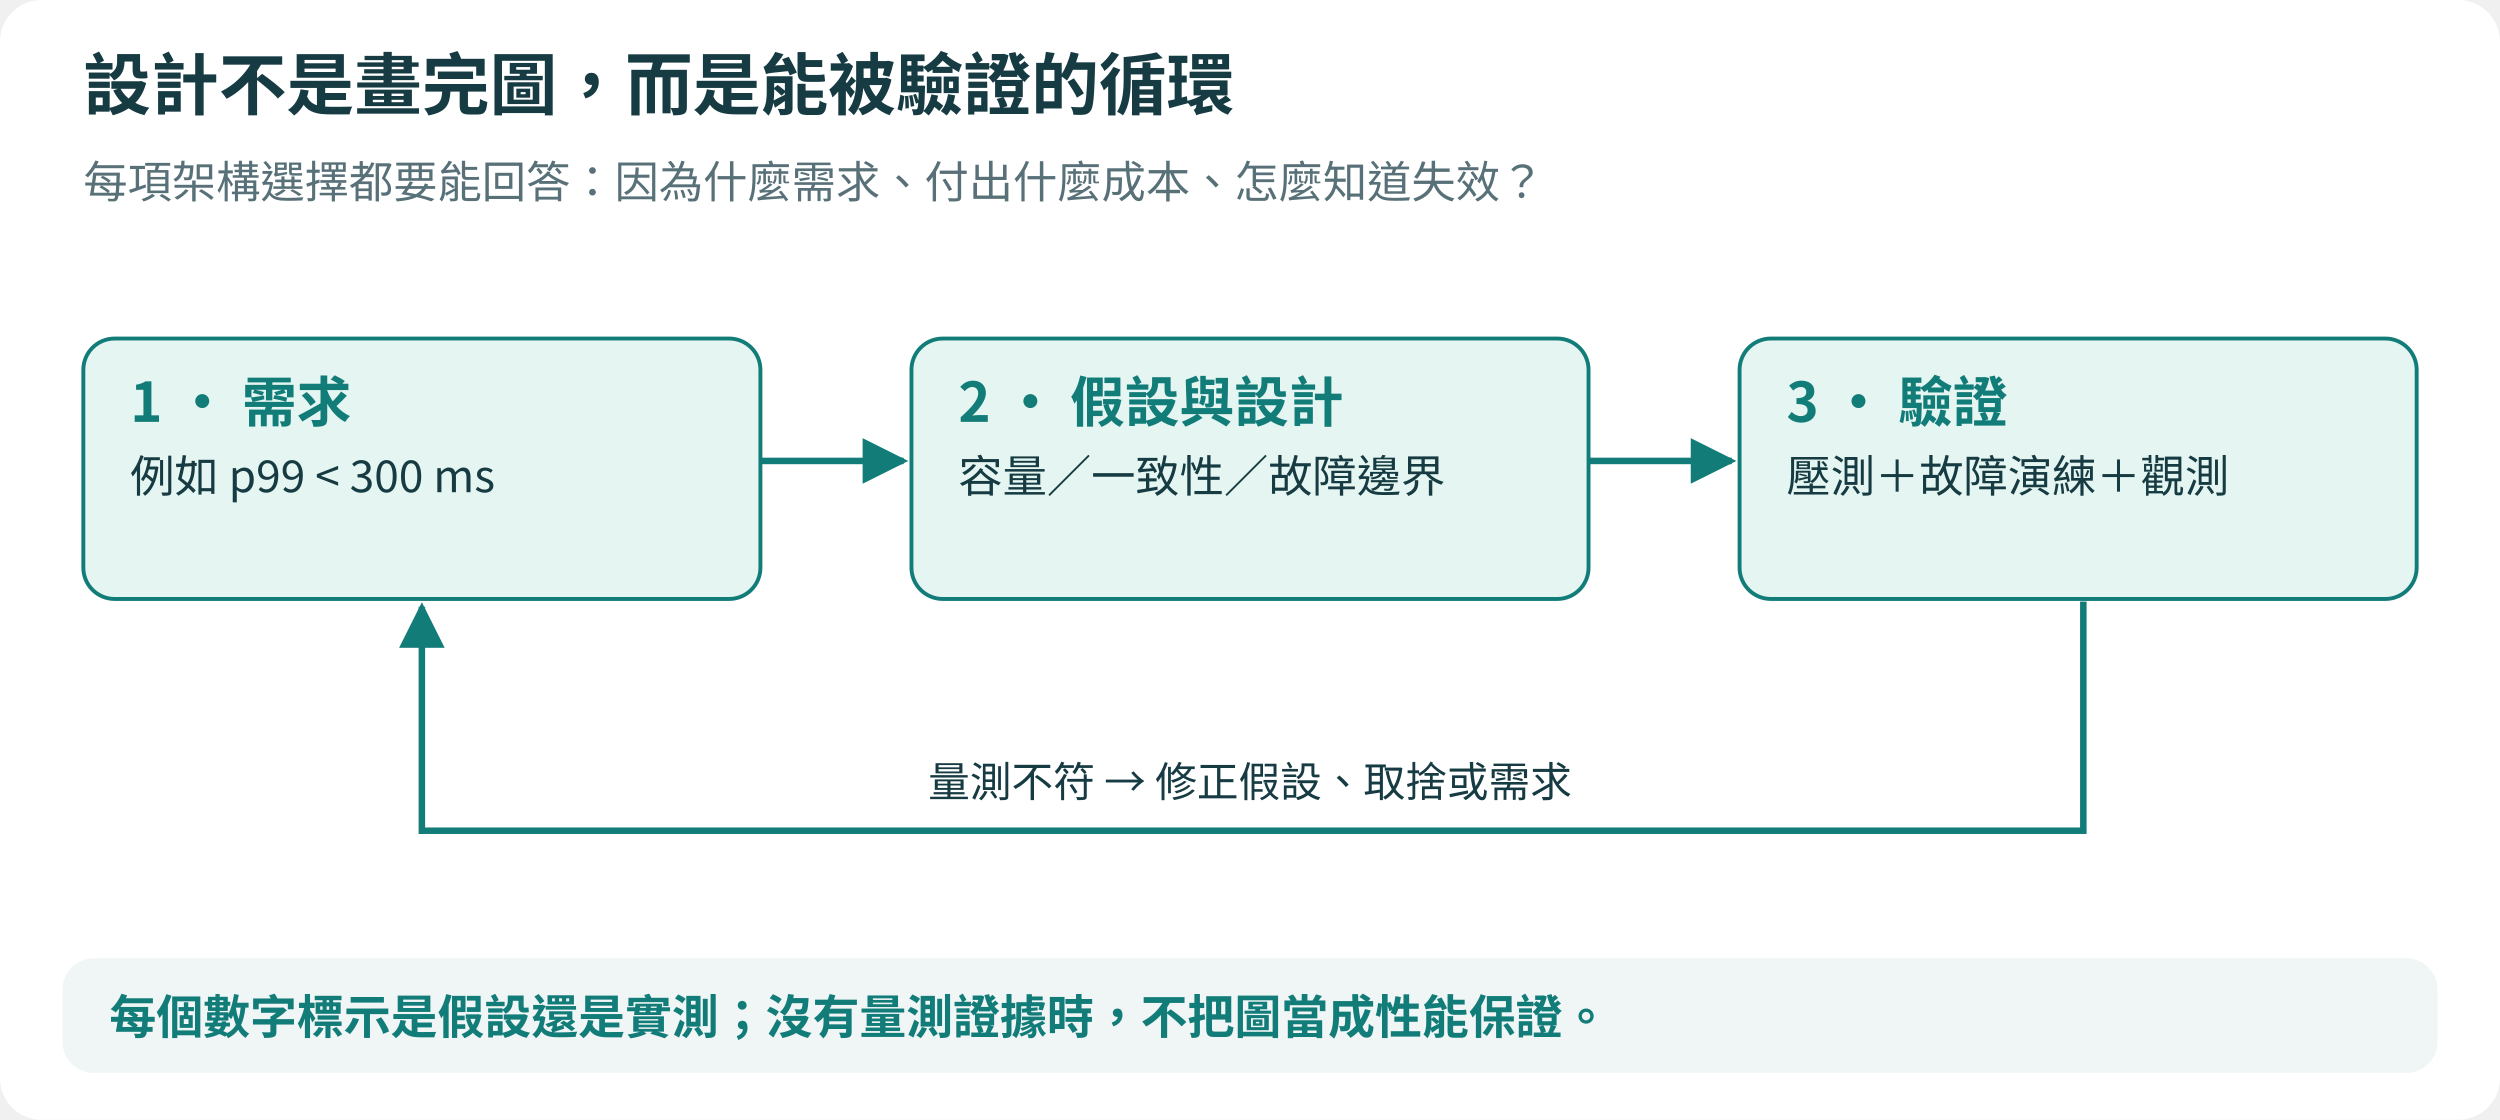
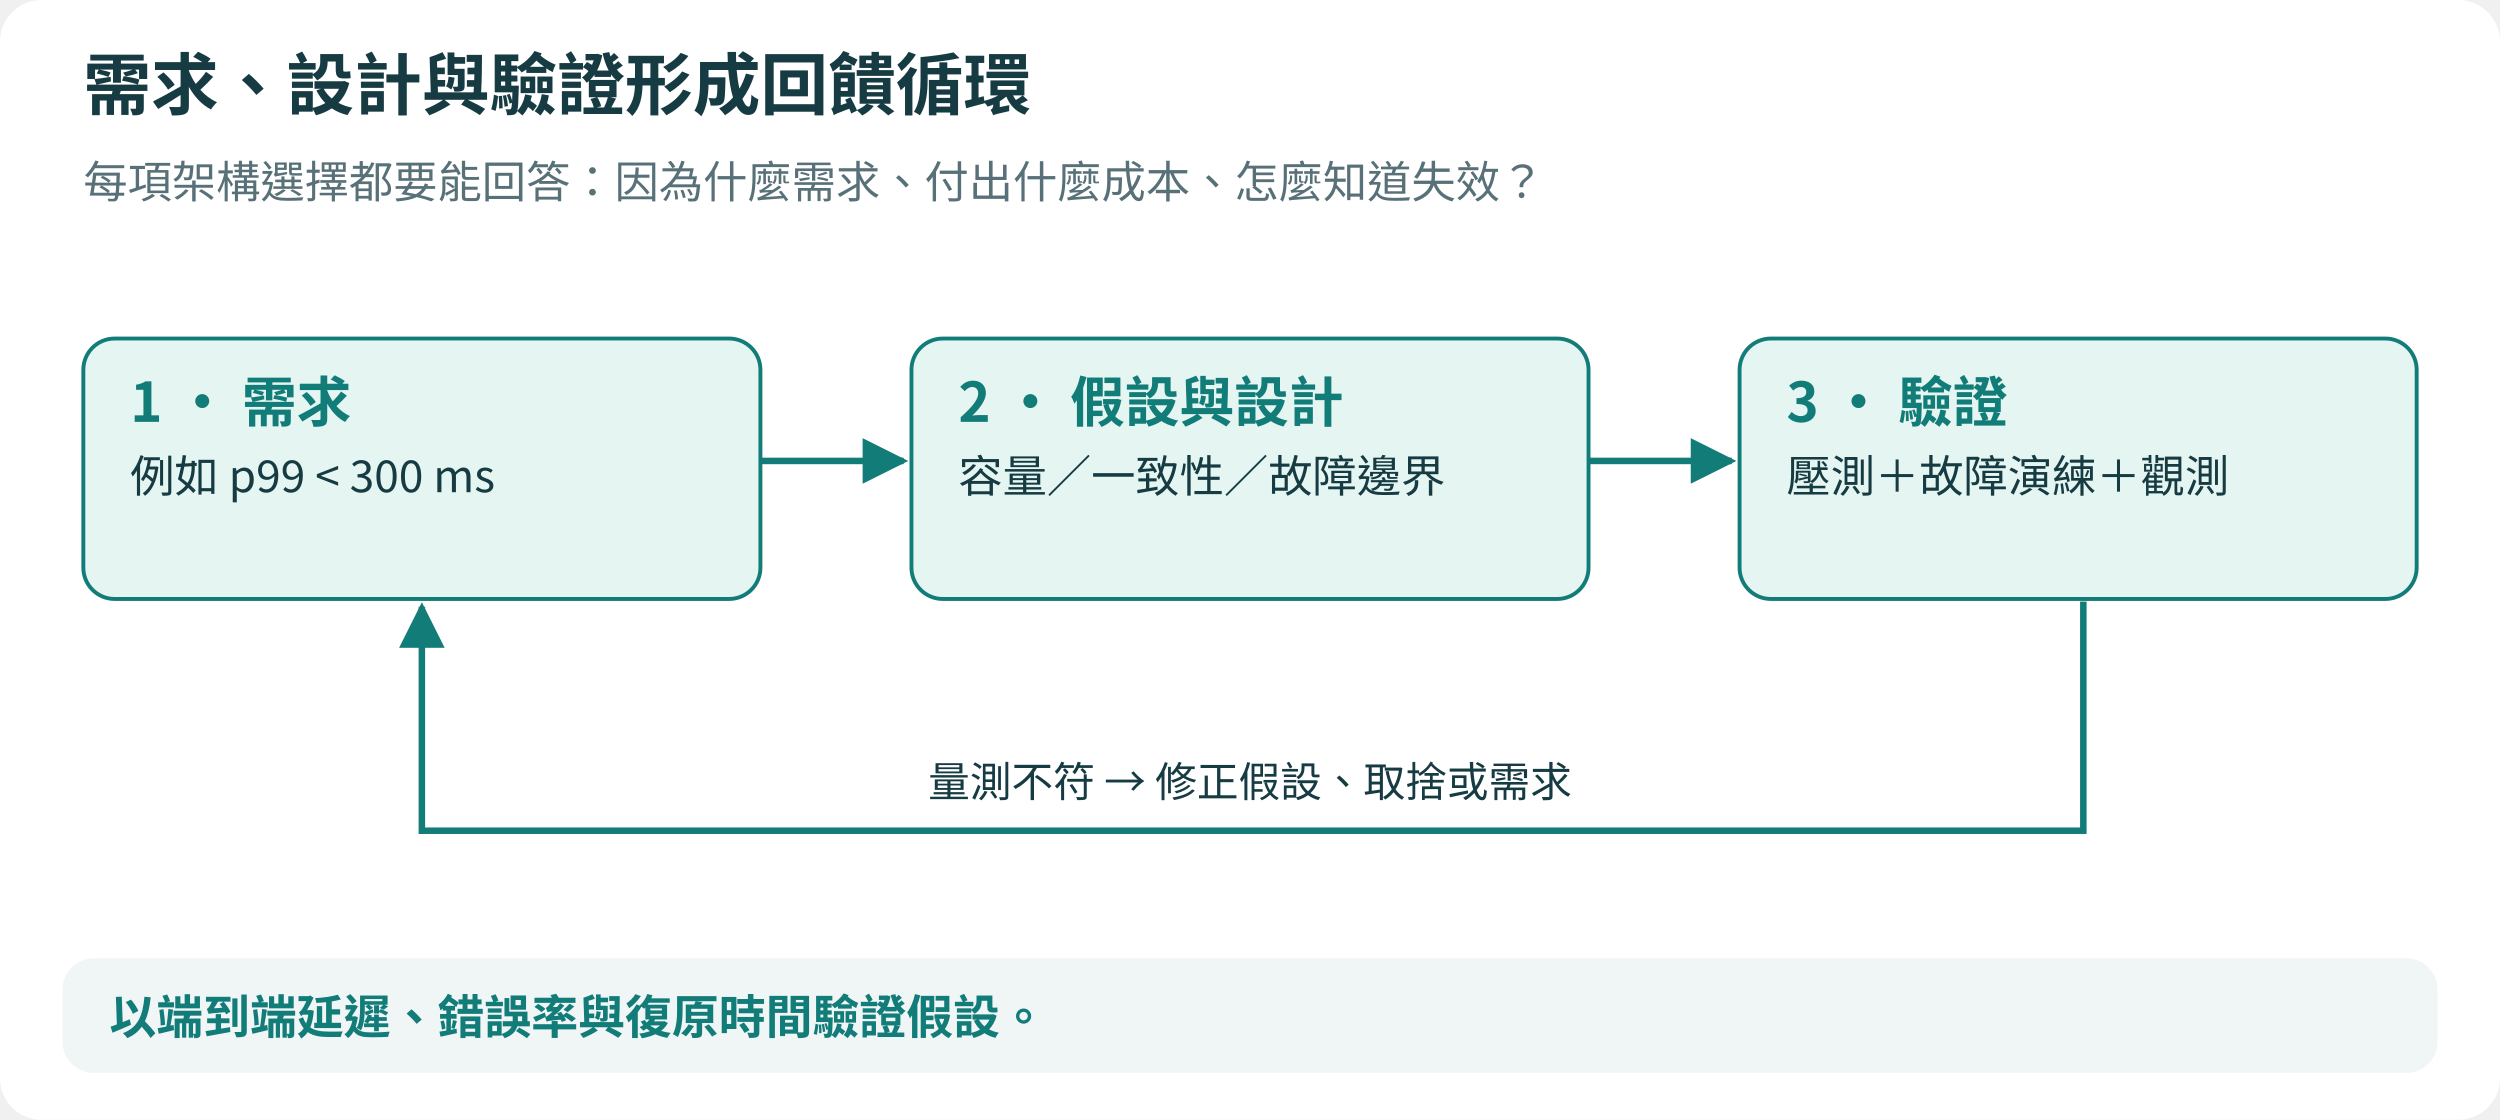
<svg xmlns="http://www.w3.org/2000/svg" viewBox="0 0 960 430" role="img" aria-labelledby="visual-14-loop-title visual-14-loop-desc">
  <defs>
    <marker id="visual-14-loop-arrow" viewBox="0 0 10 10" refX="9" refY="5" markerWidth="7" markerHeight="7" orient="auto-start-reverse">
      <path d="M0 0 L10 5 L0 10 Z" fill="#127c79" />
    </marker>
  </defs>
  <rect width="960" height="100%" rx="16" fill="#fff" />
-   <text x="32" y="42" font-family="Noto Sans CJK TC, Microsoft JhengHei, sans-serif" font-size="26" font-weight="700" text-anchor="start" fill="#163b42">設計不是畫完圖，而是能被驗證的循環</text>
+   <text x="32" y="42" font-family="Noto Sans CJK TC, Microsoft JhengHei, sans-serif" font-size="26" font-weight="700" text-anchor="start" fill="#163b42">需求、設計與驗證形成回饋循環</text>
  <text x="32" y="76" font-family="Noto Sans CJK TC, Microsoft JhengHei, sans-serif" font-size="17" font-weight="400" text-anchor="start" fill="#587078">每項架構選擇都要能回答：因為什麼需求、付出什麼成本、怎麼知道失效？</text>
  <rect x="32" y="130" width="260" height="100" rx="12" fill="#e5f5f1" stroke="#127c79" stroke-width="1.5" />
  <text x="50" y="162" font-family="Noto Sans CJK TC, Microsoft JhengHei, sans-serif" font-size="21" font-weight="700" text-anchor="start" fill="#127c79">1 · 需求</text>
  <text x="50" y="189" font-family="Noto Sans CJK TC, Microsoft JhengHei, sans-serif" font-size="17" font-weight="400" text-anchor="start" fill="#163b42">例如 p99 &lt; 300 ms</text>
  <rect x="350" y="130" width="260" height="100" rx="12" fill="#e5f5f1" stroke="#127c79" stroke-width="1.5" />
  <text x="368" y="162" font-family="Noto Sans CJK TC, Microsoft JhengHei, sans-serif" font-size="21" font-weight="700" text-anchor="start" fill="#127c79">2 · 假設與設計</text>
  <text x="368" y="189" font-family="Noto Sans CJK TC, Microsoft JhengHei, sans-serif" font-size="17" font-weight="400" text-anchor="start" fill="#163b42">容量／一致性／故障邊界</text>
  <rect x="668" y="130" width="260" height="100" rx="12" fill="#e5f5f1" stroke="#127c79" stroke-width="1.5" />
  <text x="686" y="162" font-family="Noto Sans CJK TC, Microsoft JhengHei, sans-serif" font-size="21" font-weight="700" text-anchor="start" fill="#127c79">3 · 驗證</text>
  <text x="686" y="189" font-family="Noto Sans CJK TC, Microsoft JhengHei, sans-serif" font-size="17" font-weight="400" text-anchor="start" fill="#163b42">壓測＋故障演練＋觀測</text>
  <path d="M292 177 L347 177" fill="none" stroke="#127c79" stroke-width="2.5" marker-end="url(#visual-14-loop-arrow)" />
  <path d="M610 177 L665 177" fill="none" stroke="#127c79" stroke-width="2.5" marker-end="url(#visual-14-loop-arrow)" />
  <path d="M800 231 L800 319 L162 319 L162 233" fill="none" stroke="#127c79" stroke-width="2.5" marker-end="url(#visual-14-loop-arrow)" />
  <text x="480" y="306" font-family="Noto Sans CJK TC, Microsoft JhengHei, sans-serif" font-size="16" font-weight="400" text-anchor="middle" fill="#163b42">量測不符 → 修正假設、取捨或需求</text>
  <rect x="24" y="368" width="912" height="44" rx="12" fill="#f0f5f6" stroke="none" stroke-width="1.5" />
-   <text x="42" y="397" font-family="Noto Sans CJK TC, Microsoft JhengHei, sans-serif" font-size="18" font-weight="700" text-anchor="start" fill="#127c79">每個數字標示是假設還是實測；沒有量測證據時，不把圖當成性能保證。</text>
+   <text x="42" y="397" font-family="Noto Sans CJK TC, Microsoft JhengHei, sans-serif" font-size="18" font-weight="700" text-anchor="start" fill="#127c79">以端到端延遲、錯誤率與復原時間驗證假設。</text>
</svg>
